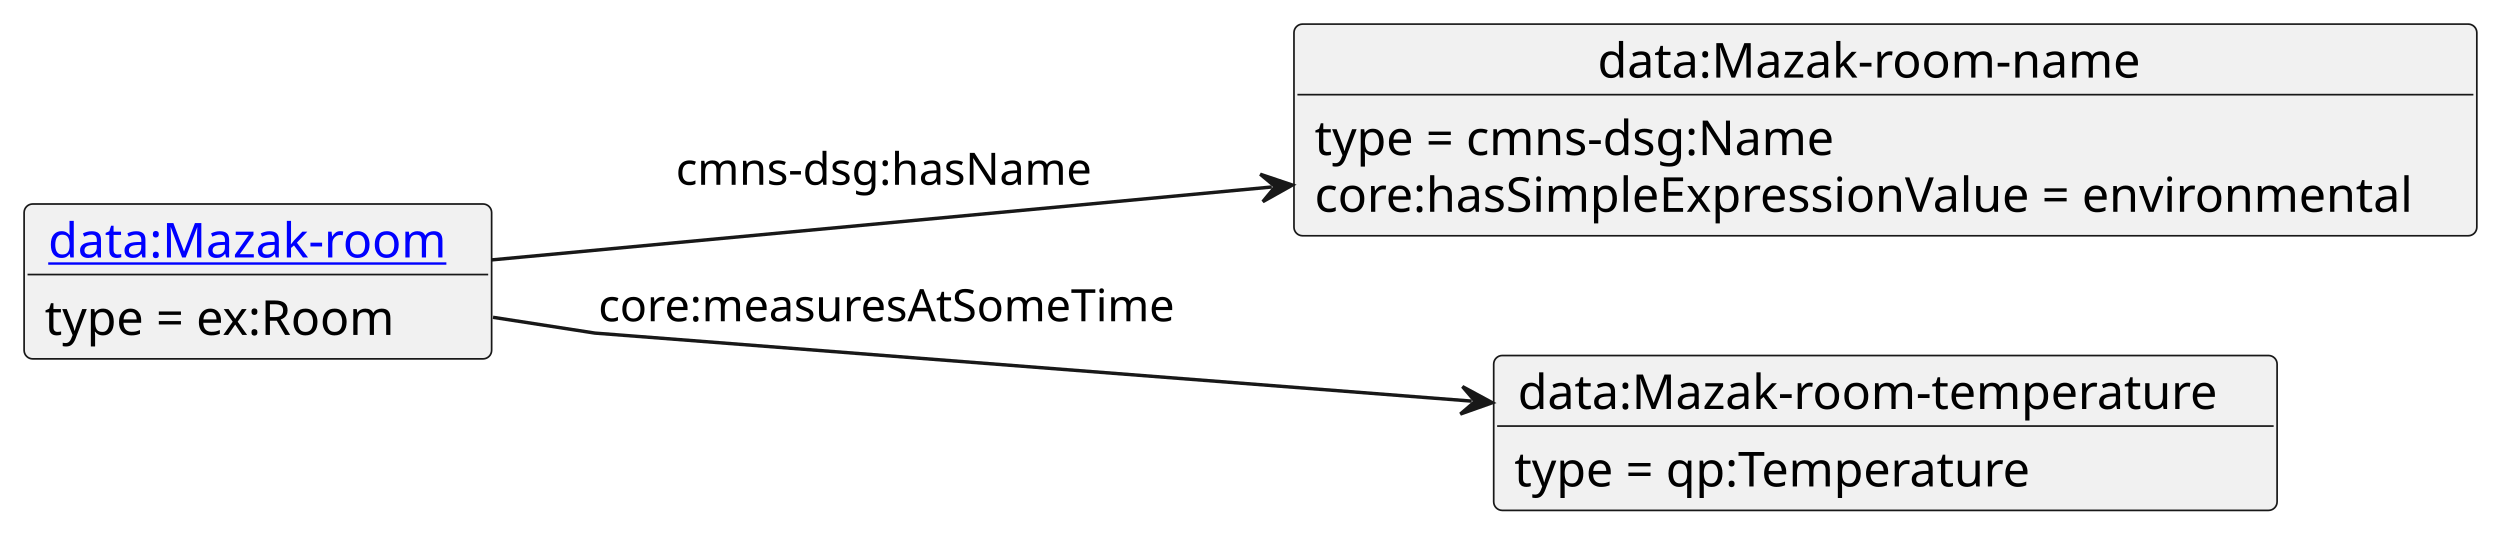
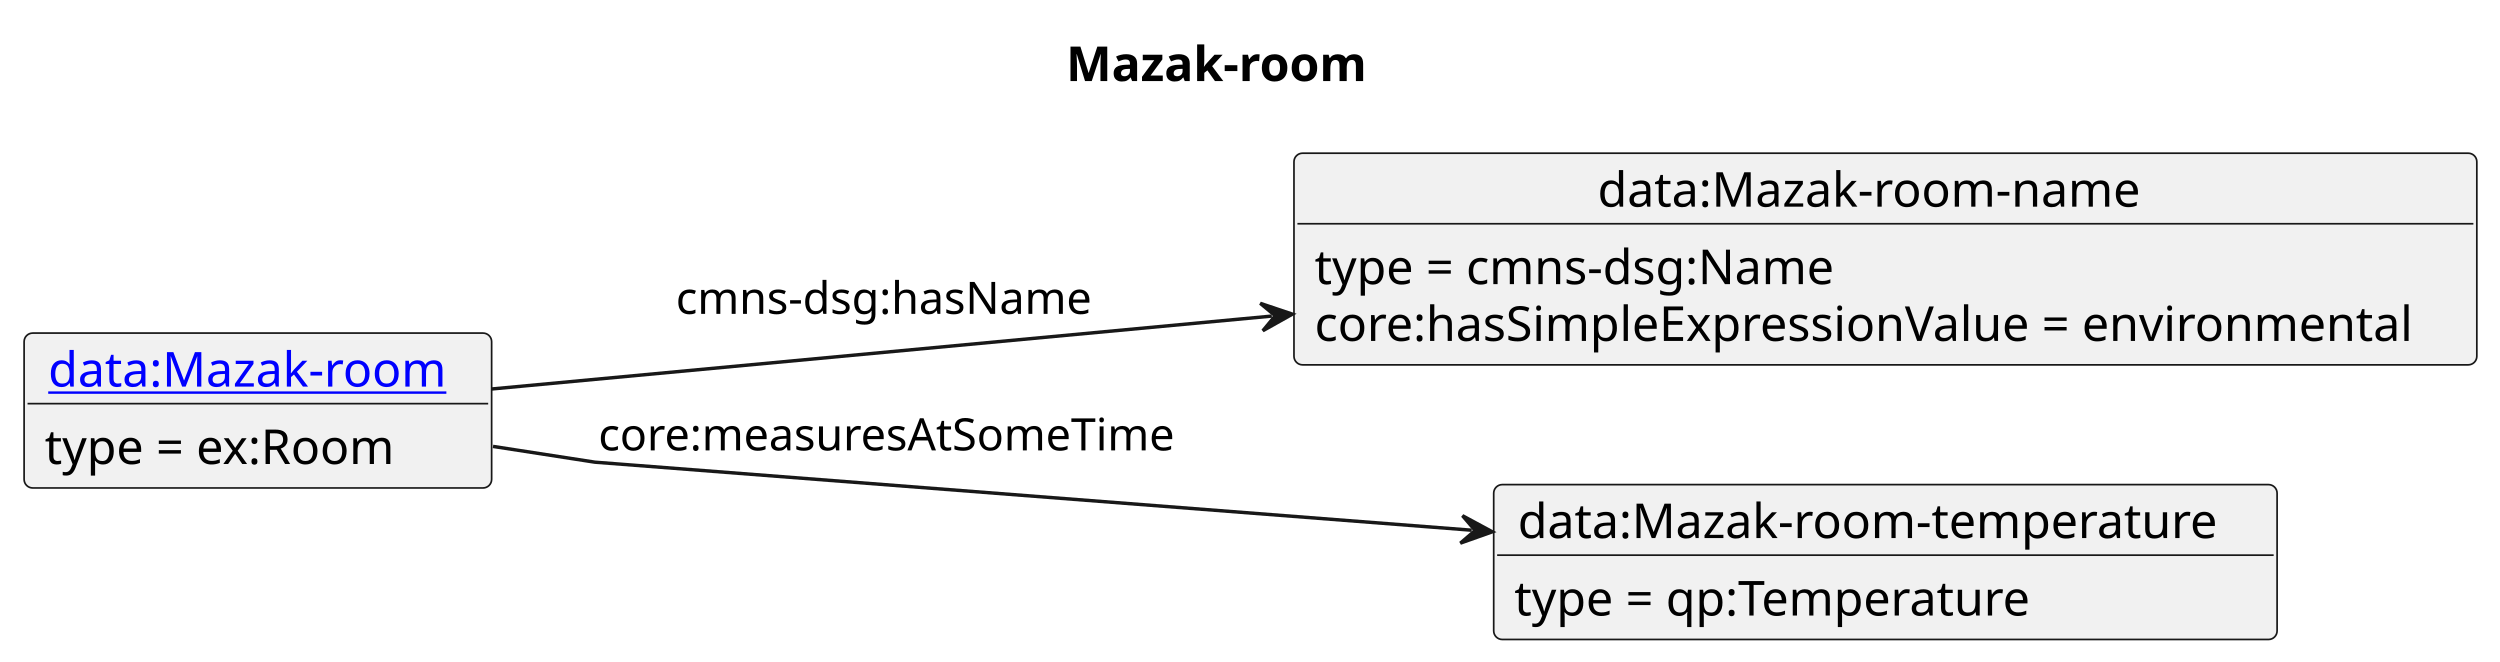
- <svg xmlns="http://www.w3.org/2000/svg" xmlns:xlink="http://www.w3.org/1999/xlink" contentStyleType="text/css" data-diagram-type="CLASS" height="155px" preserveAspectRatio="none" style="width:726px;height:155px;background:#FFFFFF;" version="1.1" viewBox="0 0 726 155" width="726px" zoomAndPan="magnify">
+ <svg xmlns="http://www.w3.org/2000/svg" xmlns:xlink="http://www.w3.org/1999/xlink" contentStyleType="text/css" data-diagram-type="CLASS" height="192px" preserveAspectRatio="none" style="width:726px;height:192px;background:#FFFFFF;" version="1.1" viewBox="0 0 726 192" width="726px" zoomAndPan="magnify">
  <defs />
  <g>
-     <g class="entity" data-entity="o1" data-source-line="3" data-uid="ent0002" id="entity_o1">
-       <rect fill="#F1F1F1" height="44.977" rx="2.5" ry="2.5" style="stroke:#181818;stroke-width:0.5;" width="135.769" x="7" y="59.24" />
+     <text fill="#000000" font-family="sans-serif" font-size="14" font-weight="bold" lengthAdjust="spacing" textLength="93.064" x="309.604" y="23.535">Mazak-room</text>
+     <g class="entity" data-entity="o1" data-source-line="4" data-uid="ent0002" id="entity_o1">
+       <rect fill="#F1F1F1" height="44.977" rx="2.5" ry="2.5" style="stroke:#181818;stroke-width:0.5;" width="135.769" x="7" y="96.728" />
      <a href="./Mazak-room.html" target="_top" title="./Mazak-room.html" xlink:actuate="onRequest" xlink:href="./Mazak-room.html" xlink:show="new" xlink:title="./Mazak-room.html" xlink:type="simple">
-         <text fill="#0000FF" font-family="sans-serif" font-size="14" lengthAdjust="spacing" text-decoration="underline" textLength="121.769" x="14" y="74.775">data:Mazak-room</text>
+         <text fill="#0000FF" font-family="sans-serif" font-size="14" lengthAdjust="spacing" text-decoration="underline" textLength="121.769" x="14" y="112.263">data:Mazak-room</text>
      </a>
-       <line style="stroke:#181818;stroke-width:0.5;" x1="8" x2="141.769" y1="79.728" y2="79.728" />
-       <text fill="#000000" font-family="sans-serif" font-size="14" lengthAdjust="spacing" textLength="109.088" x="13" y="97.263">type = ex:Room</text>
+       <line style="stroke:#181818;stroke-width:0.5;" x1="8" x2="141.769" y1="117.217" y2="117.217" />
+       <text fill="#000000" font-family="sans-serif" font-size="14" lengthAdjust="spacing" textLength="109.088" x="13" y="134.752">type = ex:Room</text>
    </g>
-     <g class="entity" data-entity="o2" data-source-line="6" data-uid="ent0003" id="entity_o2">
-       <rect fill="#F1F1F1" height="61.465" rx="2.5" ry="2.5" style="stroke:#181818;stroke-width:0.5;" width="343.502" x="375.77" y="7" />
-       <text fill="#000000" font-family="sans-serif" font-size="14" lengthAdjust="spacing" textLength="167.159" x="463.941" y="22.535">data:Mazak-room-name</text>
-       <line style="stroke:#181818;stroke-width:0.5;" x1="376.77" x2="718.272" y1="27.488" y2="27.488" />
-       <text fill="#000000" font-family="sans-serif" font-size="14" lengthAdjust="spacing" textLength="161.369" x="381.77" y="45.023">type = cmns-dsg:Name</text>
-       <text fill="#000000" font-family="sans-serif" font-size="14" lengthAdjust="spacing" textLength="331.502" x="381.77" y="61.512">core:hasSimpleExpressionValue = environmental</text>
+     <g class="entity" data-entity="o2" data-source-line="7" data-uid="ent0003" id="entity_o2">
+       <rect fill="#F1F1F1" height="61.465" rx="2.5" ry="2.5" style="stroke:#181818;stroke-width:0.5;" width="343.502" x="375.77" y="44.488" />
+       <text fill="#000000" font-family="sans-serif" font-size="14" lengthAdjust="spacing" textLength="167.159" x="463.941" y="60.023">data:Mazak-room-name</text>
+       <line style="stroke:#181818;stroke-width:0.5;" x1="376.77" x2="718.272" y1="64.977" y2="64.977" />
+       <text fill="#000000" font-family="sans-serif" font-size="14" lengthAdjust="spacing" textLength="161.369" x="381.77" y="82.512">type = cmns-dsg:Name</text>
+       <text fill="#000000" font-family="sans-serif" font-size="14" lengthAdjust="spacing" textLength="331.502" x="381.77" y="99">core:hasSimpleExpressionValue = environmental</text>
    </g>
-     <g class="entity" data-entity="o3" data-source-line="9" data-uid="ent0004" id="entity_o3">
-       <rect fill="#F1F1F1" height="44.977" rx="2.5" ry="2.5" style="stroke:#181818;stroke-width:0.5;" width="227.5" x="433.77" y="103.24" />
-       <text fill="#000000" font-family="sans-serif" font-size="14" lengthAdjust="spacing" textLength="213.5" x="440.77" y="118.775">data:Mazak-room-temperature</text>
-       <line style="stroke:#181818;stroke-width:0.5;" x1="434.77" x2="660.27" y1="123.728" y2="123.728" />
-       <text fill="#000000" font-family="sans-serif" font-size="14" lengthAdjust="spacing" textLength="158.45" x="439.77" y="141.263">type = qp:Temperature</text>
+     <g class="entity" data-entity="o3" data-source-line="10" data-uid="ent0004" id="entity_o3">
+       <rect fill="#F1F1F1" height="44.977" rx="2.5" ry="2.5" style="stroke:#181818;stroke-width:0.5;" width="227.5" x="433.77" y="140.728" />
+       <text fill="#000000" font-family="sans-serif" font-size="14" lengthAdjust="spacing" textLength="213.5" x="440.77" y="156.263">data:Mazak-room-temperature</text>
+       <line style="stroke:#181818;stroke-width:0.5;" x1="434.77" x2="660.27" y1="161.217" y2="161.217" />
+       <text fill="#000000" font-family="sans-serif" font-size="14" lengthAdjust="spacing" textLength="158.45" x="439.77" y="178.752">type = qp:Temperature</text>
    </g>
-     <g class="link" data-entity-1="o1" data-entity-2="o2" data-source-line="12" data-uid="lnk5" id="link_o1_o2">
-       <path codeLine="12" d="M142.82,75.47 C203.21,69.83 288.716,61.839 369.336,54.299" fill="none" id="o1-to-o2" style="stroke:#181818;stroke-width:1;" />
-       <polygon fill="#181818" points="375.31,53.74,365.977,50.595,370.332,54.206,366.722,58.561,375.31,53.74" style="stroke:#181818;stroke-width:1;" />
-       <text fill="#000000" font-family="sans-serif" font-size="13" lengthAdjust="spacing" textLength="126.077" x="196.27" y="53.668">cmns-dsg:hasName</text>
+     <g class="link" data-entity-1="o1" data-entity-2="o2" data-source-line="13" data-uid="lnk5" id="link_o1_o2">
+       <path codeLine="13" d="M142.82,112.958 C203.21,107.318 288.716,99.327 369.336,91.787" fill="none" id="o1-to-o2" style="stroke:#181818;stroke-width:1;" />
+       <polygon fill="#181818" points="375.31,91.228,365.977,88.084,370.332,91.694,366.722,96.049,375.31,91.228" style="stroke:#181818;stroke-width:1;" />
+       <text fill="#000000" font-family="sans-serif" font-size="13" lengthAdjust="spacing" textLength="126.077" x="196.27" y="91.157">cmns-dsg:hasName</text>
    </g>
-     <g class="link" data-entity-1="o1" data-entity-2="o3" data-source-line="14" data-uid="lnk6" id="link_o1_o3">
-       <path codeLine="14" d="M143.17,92.15 C159.71,94.71 172.77,96.73 172.77,96.73 C172.77,96.73 317.378,107.956 427.388,116.486" fill="none" id="o1-to-o3" style="stroke:#181818;stroke-width:1;" />
-       <polygon fill="#181818" points="433.37,116.95,424.706,112.266,428.385,116.564,424.088,120.242,433.37,116.95" style="stroke:#181818;stroke-width:1;" />
-       <text fill="#000000" font-family="sans-serif" font-size="13" lengthAdjust="spacing" textLength="171.317" x="173.77" y="93.298">core:measuresAtSomeTime</text>
+     <g class="link" data-entity-1="o1" data-entity-2="o3" data-source-line="15" data-uid="lnk6" id="link_o1_o3">
+       <path codeLine="15" d="M143.17,129.638 C159.71,132.198 172.77,134.218 172.77,134.218 C172.77,134.218 317.378,145.444 427.388,153.974" fill="none" id="o1-to-o3" style="stroke:#181818;stroke-width:1;" />
+       <polygon fill="#181818" points="433.37,154.438,424.706,149.755,428.385,154.052,424.088,157.731,433.37,154.438" style="stroke:#181818;stroke-width:1;" />
+       <text fill="#000000" font-family="sans-serif" font-size="13" lengthAdjust="spacing" textLength="171.317" x="173.77" y="130.787">core:measuresAtSomeTime</text>
    </g>
  </g>
</svg>
